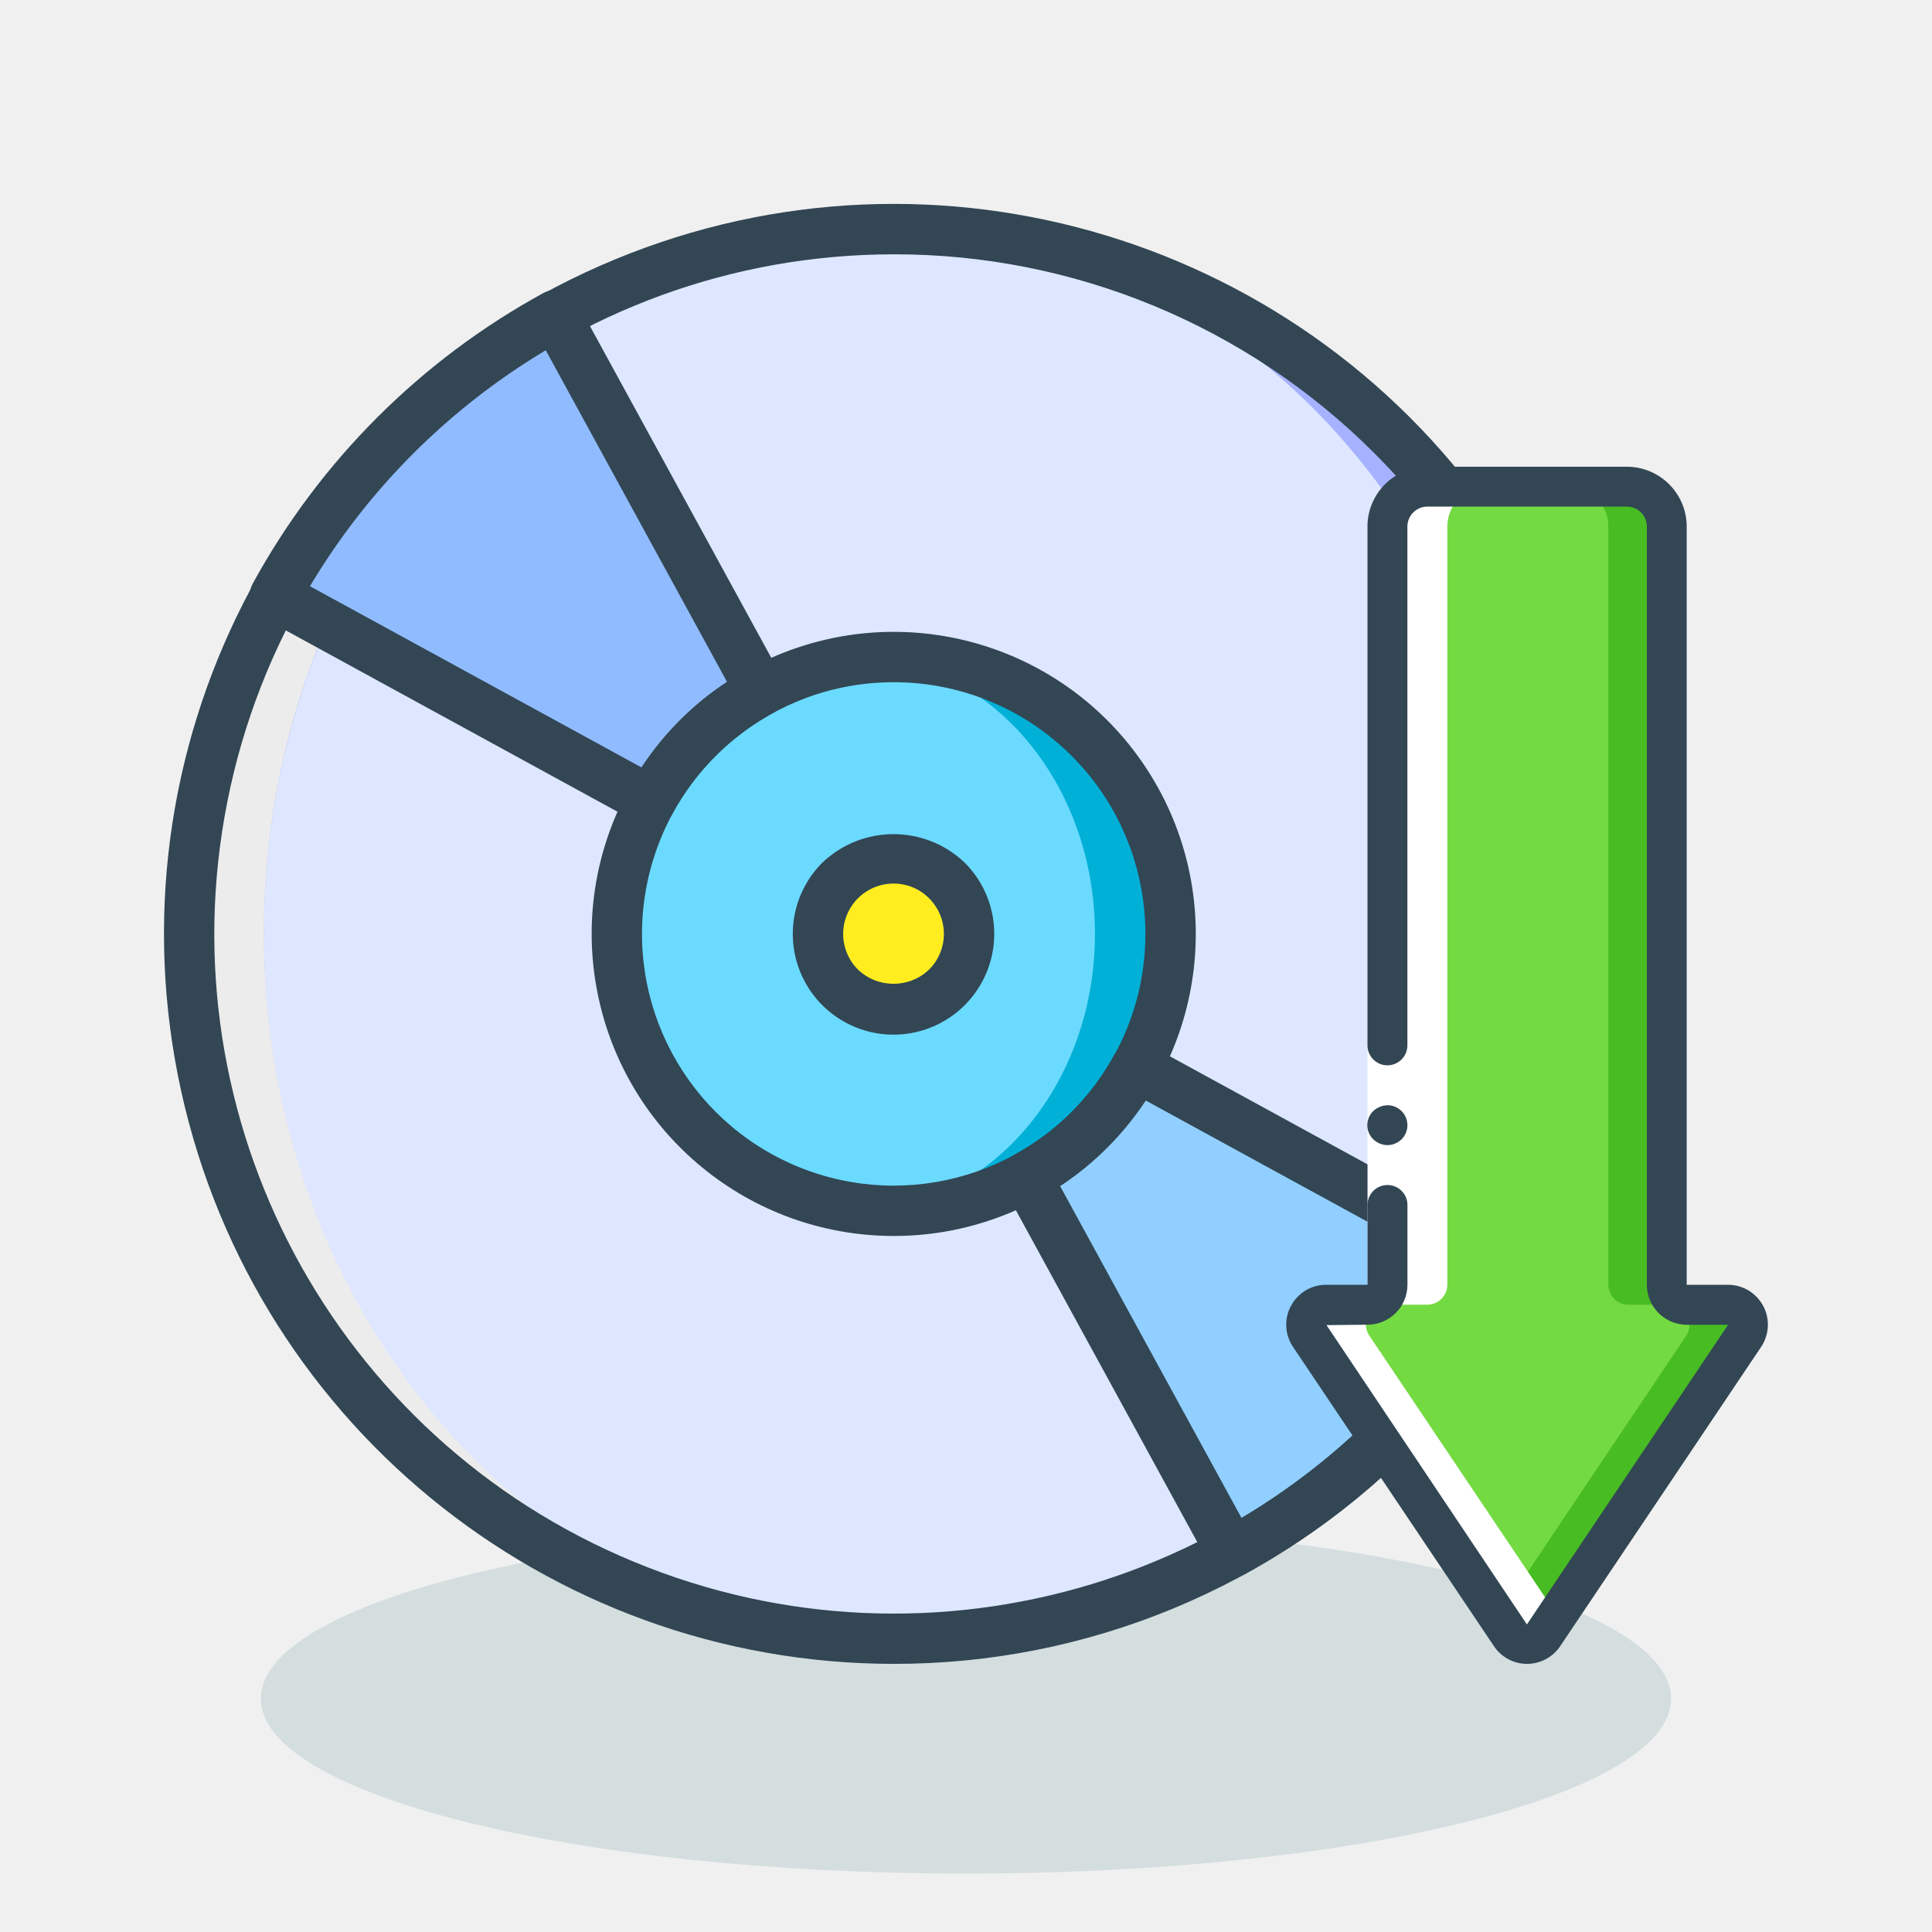
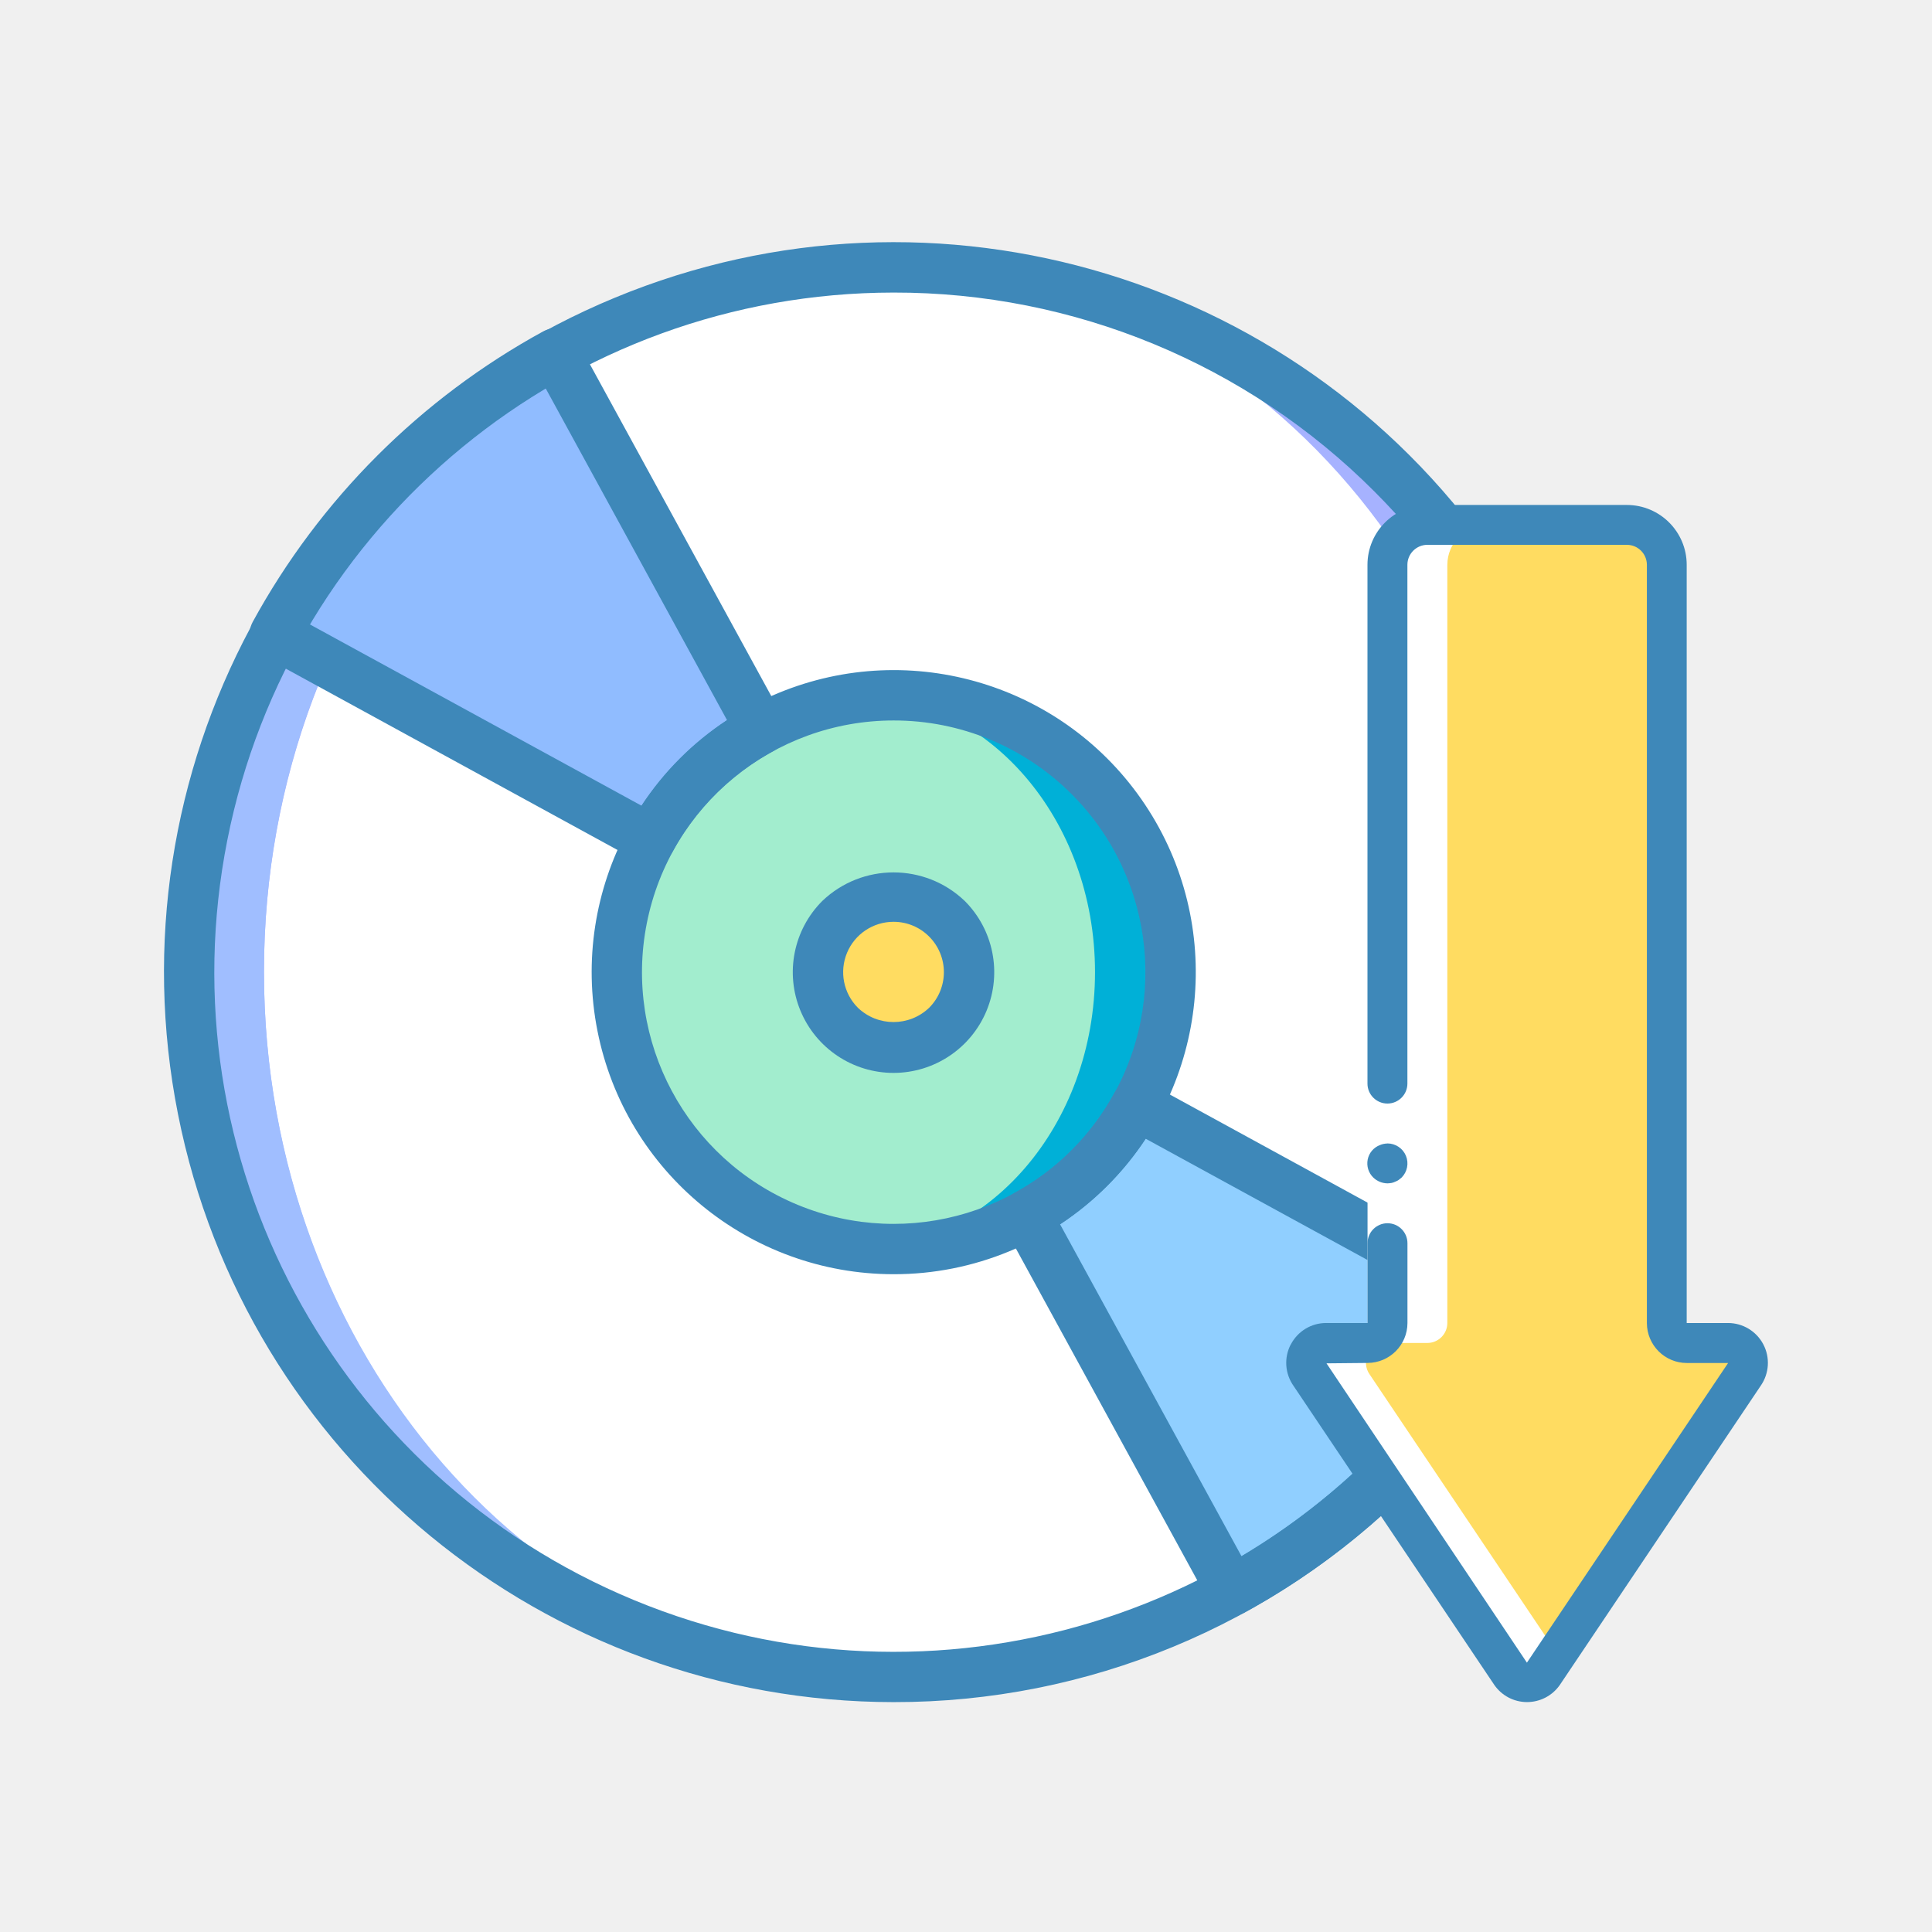
<svg xmlns="http://www.w3.org/2000/svg" width="128" height="128" viewBox="0 0 33.867 33.867" version="1.1" id="svg8">
  <defs id="defs2" />
  <g id="layer1" transform="translate(0,-263.1333)">
    <g id="g4631" transform="matrix(0.2645833,0,0,0.2645833,123.9807,233.3765)" />
    <g id="g4633" transform="matrix(0.2645833,0,0,0.2645833,123.9807,233.3765)" />
    <g id="g4635" transform="matrix(0.2645833,0,0,0.2645833,123.9807,233.3765)" />
    <g id="g4637" transform="matrix(0.2645833,0,0,0.2645833,123.9807,233.3765)" />
    <g id="g4639" transform="matrix(0.2645833,0,0,0.2645833,123.9807,233.3765)" />
    <g id="g4641" transform="matrix(0.2645833,0,0,0.2645833,123.9807,233.3765)" />
    <g id="g4643" transform="matrix(0.2645833,0,0,0.2645833,123.9807,233.3765)" />
    <g id="g4645" transform="matrix(0.2645833,0,0,0.2645833,123.9807,233.3765)" />
    <g id="g4647" transform="matrix(0.2645833,0,0,0.2645833,123.9807,233.3765)" />
    <g id="g4649" transform="matrix(0.2645833,0,0,0.2645833,123.9807,233.3765)" />
    <g id="g4651" transform="matrix(0.2645833,0,0,0.2645833,123.9807,233.3765)" />
    <g id="g4653" transform="matrix(0.2645833,0,0,0.2645833,123.9807,233.3765)" />
    <g id="g4655" transform="matrix(0.2645833,0,0,0.2645833,123.9807,233.3765)" />
    <g id="g4657" transform="matrix(0.2645833,0,0,0.2645833,123.9807,233.3765)" />
    <g id="g4659" transform="matrix(0.2645833,0,0,0.2645833,123.9807,233.3765)" />
    <g id="g5940" transform="matrix(0.2645833,0,0,0.2645833,52.3312,255.6772)" />
    <g id="g5942" transform="matrix(0.2645833,0,0,0.2645833,52.3312,255.6772)" />
    <g id="g5944" transform="matrix(0.2645833,0,0,0.2645833,52.3312,255.6772)" />
    <g id="g5946" transform="matrix(0.2645833,0,0,0.2645833,52.3312,255.6772)" />
    <g id="g5948" transform="matrix(0.2645833,0,0,0.2645833,52.3312,255.6772)" />
    <g id="g5950" transform="matrix(0.2645833,0,0,0.2645833,52.3312,255.6772)" />
    <g id="g5952" transform="matrix(0.2645833,0,0,0.2645833,52.3312,255.6772)" />
    <g id="g5954" transform="matrix(0.2645833,0,0,0.2645833,52.3312,255.6772)" />
    <g id="g5956" transform="matrix(0.2645833,0,0,0.2645833,52.3312,255.6772)" />
    <g id="g5958" transform="matrix(0.2645833,0,0,0.2645833,52.3312,255.6772)" />
    <g id="g5960" transform="matrix(0.2645833,0,0,0.2645833,52.3312,255.6772)" />
    <g id="g5962" transform="matrix(0.2645833,0,0,0.2645833,52.3312,255.6772)" />
    <g id="g5964" transform="matrix(0.2645833,0,0,0.2645833,52.3312,255.6772)" />
    <g id="g5966" transform="matrix(0.2645833,0,0,0.2645833,52.3312,255.6772)" />
    <g id="g5968" transform="matrix(0.2645833,0,0,0.2645833,52.3312,255.6772)" />
    <g id="g6342" transform="matrix(0.05223282,0,0,0.05223282,4.536288,266.078)" />
    <g id="g6344" transform="matrix(0.05223282,0,0,0.05223282,4.536288,266.078)" />
    <g id="g6346" transform="matrix(0.05223282,0,0,0.05223282,4.536288,266.078)" />
    <g id="g6348" transform="matrix(0.05223282,0,0,0.05223282,4.536288,266.078)" />
    <g id="g6350" transform="matrix(0.05223282,0,0,0.05223282,4.536288,266.078)" />
    <g id="g6352" transform="matrix(0.05223282,0,0,0.05223282,4.536288,266.078)" />
    <g id="g6354" transform="matrix(0.05223282,0,0,0.05223282,4.536288,266.078)" />
    <g id="g6356" transform="matrix(0.05223282,0,0,0.05223282,4.536288,266.078)" />
    <g id="g6358" transform="matrix(0.05223282,0,0,0.05223282,4.536288,266.078)" />
    <g id="g6360" transform="matrix(0.05223282,0,0,0.05223282,4.536288,266.078)" />
    <g id="g6362" transform="matrix(0.05223282,0,0,0.05223282,4.536288,266.078)" />
    <g id="g6364" transform="matrix(0.05223282,0,0,0.05223282,4.536288,266.078)" />
    <g id="g6366" transform="matrix(0.05223282,0,0,0.05223282,4.536288,266.078)" />
    <g id="g6368" transform="matrix(0.05223282,0,0,0.05223282,4.536288,266.078)" />
    <g id="g6370" transform="matrix(0.05223282,0,0,0.05223282,4.536288,266.078)" />
    <g id="g7291" transform="matrix(0.04735073,0,0,0.04735073,4.711943,267.7517)" />
    <g id="g7293" transform="matrix(0.04735073,0,0,0.04735073,4.711943,267.7517)" />
    <g id="g7295" transform="matrix(0.04735073,0,0,0.04735073,4.711943,267.7517)" />
    <g id="g7297" transform="matrix(0.04735073,0,0,0.04735073,4.711943,267.7517)" />
    <g id="g7299" transform="matrix(0.04735073,0,0,0.04735073,4.711943,267.7517)" />
    <g id="g7301" transform="matrix(0.04735073,0,0,0.04735073,4.711943,267.7517)" />
    <g id="g7303" transform="matrix(0.04735073,0,0,0.04735073,4.711943,267.7517)" />
    <g id="g7305" transform="matrix(0.04735073,0,0,0.04735073,4.711943,267.7517)" />
    <g id="g7307" transform="matrix(0.04735073,0,0,0.04735073,4.711943,267.7517)" />
    <g id="g7309" transform="matrix(0.04735073,0,0,0.04735073,4.711943,267.7517)" />
    <g id="g7311" transform="matrix(0.04735073,0,0,0.04735073,4.711943,267.7517)" />
    <g id="g7313" transform="matrix(0.04735073,0,0,0.04735073,4.711943,267.7517)" />
    <g id="g7315" transform="matrix(0.04735073,0,0,0.04735073,4.711943,267.7517)" />
    <g id="g7317" transform="matrix(0.04735073,0,0,0.04735073,4.711943,267.7517)" />
    <g id="g7319" transform="matrix(0.04735073,0,0,0.04735073,4.711943,267.7517)" />
    <g id="g4631-3" transform="matrix(0.2645833,0,0,0.2645833,163.6301,236.6823)" />
    <g id="g4633-4" transform="matrix(0.2645833,0,0,0.2645833,163.6301,236.6823)" />
    <g id="g4635-2" transform="matrix(0.2645833,0,0,0.2645833,163.6301,236.6823)" />
    <g id="g4637-2" transform="matrix(0.2645833,0,0,0.2645833,163.6301,236.6823)" />
    <g id="g4639-4" transform="matrix(0.2645833,0,0,0.2645833,163.6301,236.6823)" />
    <g id="g4641-5" transform="matrix(0.2645833,0,0,0.2645833,163.6301,236.6823)" />
    <g id="g4643-1" transform="matrix(0.2645833,0,0,0.2645833,163.6301,236.6823)" />
    <g id="g4645-7" transform="matrix(0.2645833,0,0,0.2645833,163.6301,236.6823)" />
    <g id="g4647-5" transform="matrix(0.2645833,0,0,0.2645833,163.6301,236.6823)" />
    <g id="g4649-7" transform="matrix(0.2645833,0,0,0.2645833,163.6301,236.6823)" />
    <g id="g4651-1" transform="matrix(0.2645833,0,0,0.2645833,163.6301,236.6823)" />
    <g id="g4653-6" transform="matrix(0.2645833,0,0,0.2645833,163.6301,236.6823)" />
    <g id="g4655-9" transform="matrix(0.2645833,0,0,0.2645833,163.6301,236.6823)" />
    <g id="g4657-8" transform="matrix(0.2645833,0,0,0.2645833,163.6301,236.6823)" />
    <g id="g4659-1" transform="matrix(0.2645833,0,0,0.2645833,163.6301,236.6823)" />
    <g id="g5940-3" transform="matrix(0.2645833,0,0,0.2645833,91.98059,258.9829)" />
    <g id="g5942-3" transform="matrix(0.2645833,0,0,0.2645833,91.98059,258.9829)" />
    <g id="g5944-3" transform="matrix(0.2645833,0,0,0.2645833,91.98059,258.9829)" />
    <g id="g5946-7" transform="matrix(0.2645833,0,0,0.2645833,91.98059,258.9829)" />
    <g id="g5948-9" transform="matrix(0.2645833,0,0,0.2645833,91.98059,258.9829)" />
    <g id="g5950-8" transform="matrix(0.2645833,0,0,0.2645833,91.98059,258.9829)" />
    <g id="g5952-6" transform="matrix(0.2645833,0,0,0.2645833,91.98059,258.9829)" />
    <g id="g5954-7" transform="matrix(0.2645833,0,0,0.2645833,91.98059,258.9829)" />
    <g id="g5956-0" transform="matrix(0.2645833,0,0,0.2645833,91.98059,258.9829)" />
    <g id="g5958-4" transform="matrix(0.2645833,0,0,0.2645833,91.98059,258.9829)" />
    <g id="g5960-8" transform="matrix(0.2645833,0,0,0.2645833,91.98059,258.9829)" />
    <g id="g5962-4" transform="matrix(0.2645833,0,0,0.2645833,91.98059,258.9829)" />
    <g id="g5964-8" transform="matrix(0.2645833,0,0,0.2645833,91.98059,258.9829)" />
    <g id="g5966-1" transform="matrix(0.2645833,0,0,0.2645833,91.98059,258.9829)" />
    <g id="g5968-6" transform="matrix(0.2645833,0,0,0.2645833,91.98059,258.9829)" />
    <g id="g9107" transform="matrix(0.05143118,0,0,0.05143118,3.870571,266.0072)" />
    <g id="g9109" transform="matrix(0.05143118,0,0,0.05143118,3.870571,266.0072)" />
    <g id="g9111" transform="matrix(0.05143118,0,0,0.05143118,3.870571,266.0072)" />
    <g id="g9113" transform="matrix(0.05143118,0,0,0.05143118,3.870571,266.0072)" />
    <g id="g9115" transform="matrix(0.05143118,0,0,0.05143118,3.870571,266.0072)" />
    <g id="g9117" transform="matrix(0.05143118,0,0,0.05143118,3.870571,266.0072)" />
    <g id="g9119" transform="matrix(0.05143118,0,0,0.05143118,3.870571,266.0072)" />
    <g id="g9121" transform="matrix(0.05143118,0,0,0.05143118,3.870571,266.0072)" />
    <g id="g9123" transform="matrix(0.05143118,0,0,0.05143118,3.870571,266.0072)" />
    <g id="g9125" transform="matrix(0.05143118,0,0,0.05143118,3.870571,266.0072)" />
    <g id="g9127" transform="matrix(0.05143118,0,0,0.05143118,3.870571,266.0072)" />
    <g id="g9129" transform="matrix(0.05143118,0,0,0.05143118,3.870571,266.0072)" />
    <g id="g9131" transform="matrix(0.05143118,0,0,0.05143118,3.870571,266.0072)" />
    <g id="g9133" transform="matrix(0.05143118,0,0,0.05143118,3.870571,266.0072)" />
    <g id="g9135" transform="matrix(0.05143118,0,0,0.05143118,3.870571,266.0072)" />
    <g id="g11022" transform="matrix(0.04654322,0,0,0.04654322,4.778384,268.1291)" />
    <g id="g11024" transform="matrix(0.04654322,0,0,0.04654322,4.778384,268.1291)" />
    <g id="g11026" transform="matrix(0.04654322,0,0,0.04654322,4.778384,268.1291)" />
    <g id="g11028" transform="matrix(0.04654322,0,0,0.04654322,4.778384,268.1291)" />
    <g id="g11030" transform="matrix(0.04654322,0,0,0.04654322,4.778384,268.1291)" />
    <g id="g11032" transform="matrix(0.04654322,0,0,0.04654322,4.778384,268.1291)" />
    <g id="g11034" transform="matrix(0.04654322,0,0,0.04654322,4.778384,268.1291)" />
    <g id="g11036" transform="matrix(0.04654322,0,0,0.04654322,4.778384,268.1291)" />
    <g id="g11038" transform="matrix(0.04654322,0,0,0.04654322,4.778384,268.1291)" />
    <g id="g11040" transform="matrix(0.04654322,0,0,0.04654322,4.778384,268.1291)" />
    <g id="g11042" transform="matrix(0.04654322,0,0,0.04654322,4.778384,268.1291)" />
    <g id="g11044" transform="matrix(0.04654322,0,0,0.04654322,4.778384,268.1291)" />
    <g id="g11046" transform="matrix(0.04654322,0,0,0.04654322,4.778384,268.1291)" />
    <g id="g11048" transform="matrix(0.04654322,0,0,0.04654322,4.778384,268.1291)" />
    <g id="g11050" transform="matrix(0.04654322,0,0,0.04654322,4.778384,268.1291)" />
    <g id="g11278" transform="matrix(0.2645833,0,0,0.2645833,-194.0538,194.4258)" />
    <g id="g11280" transform="matrix(0.2645833,0,0,0.2645833,-194.0538,194.4258)" />
    <g id="g11282" transform="matrix(0.2645833,0,0,0.2645833,-194.0538,194.4258)" />
    <g id="g11284" transform="matrix(0.2645833,0,0,0.2645833,-194.0538,194.4258)" />
    <g id="g11286" transform="matrix(0.2645833,0,0,0.2645833,-194.0538,194.4258)" />
    <g id="g11288" transform="matrix(0.2645833,0,0,0.2645833,-194.0538,194.4258)" />
    <g id="g11290" transform="matrix(0.2645833,0,0,0.2645833,-194.0538,194.4258)" />
    <g id="g11292" transform="matrix(0.2645833,0,0,0.2645833,-194.0538,194.4258)" />
    <g id="g11294" transform="matrix(0.2645833,0,0,0.2645833,-194.0538,194.4258)" />
    <g id="g11296" transform="matrix(0.2645833,0,0,0.2645833,-194.0538,194.4258)" />
    <g id="g11298" transform="matrix(0.2645833,0,0,0.2645833,-194.0538,194.4258)" />
    <g id="g11300" transform="matrix(0.2645833,0,0,0.2645833,-194.0538,194.4258)" />
    <g id="g11302" transform="matrix(0.2645833,0,0,0.2645833,-194.0538,194.4258)" />
    <g id="g11304" transform="matrix(0.2645833,0,0,0.2645833,-194.0538,194.4258)" />
    <g id="g11306" transform="matrix(0.2645833,0,0,0.2645833,-194.0538,194.4258)" />
    <g id="g529" transform="matrix(0.05116223,0,0,0.05116223,4.008144,266.427)" />
    <g id="g531" transform="matrix(0.05116223,0,0,0.05116223,4.008144,266.427)" />
    <g id="g533" transform="matrix(0.05116223,0,0,0.05116223,4.008144,266.427)" />
    <g id="g535" transform="matrix(0.05116223,0,0,0.05116223,4.008144,266.427)" />
    <g id="g537" transform="matrix(0.05116223,0,0,0.05116223,4.008144,266.427)" />
    <g id="g539" transform="matrix(0.05116223,0,0,0.05116223,4.008144,266.427)" />
    <g id="g541" transform="matrix(0.05116223,0,0,0.05116223,4.008144,266.427)" />
    <g id="g543" transform="matrix(0.05116223,0,0,0.05116223,4.008144,266.427)" />
    <g id="g545" transform="matrix(0.05116223,0,0,0.05116223,4.008144,266.427)" />
    <g id="g547" transform="matrix(0.05116223,0,0,0.05116223,4.008144,266.427)" />
    <g id="g549" transform="matrix(0.05116223,0,0,0.05116223,4.008144,266.427)" />
    <g id="g551" transform="matrix(0.05116223,0,0,0.05116223,4.008144,266.427)" />
    <g id="g553" transform="matrix(0.05116223,0,0,0.05116223,4.008144,266.427)" />
    <g id="g555" transform="matrix(0.05116223,0,0,0.05116223,4.008144,266.427)" />
    <g id="g557" transform="matrix(0.05116223,0,0,0.05116223,4.008144,266.427)" />
    <g id="g2091" transform="matrix(0.05329301,0,0,0.05329301,-31.61638,265.7685)" />
    <g id="g2093" transform="matrix(0.05329301,0,0,0.05329301,-31.61638,265.7685)" />
    <g id="g2095" transform="matrix(0.05329301,0,0,0.05329301,-31.61638,265.7685)" />
    <g id="g2097" transform="matrix(0.05329301,0,0,0.05329301,-31.61638,265.7685)" />
    <g id="g2099" transform="matrix(0.05329301,0,0,0.05329301,-31.61638,265.7685)" />
    <g id="g2101" transform="matrix(0.05329301,0,0,0.05329301,-31.61638,265.7685)" />
    <g id="g2103" transform="matrix(0.05329301,0,0,0.05329301,-31.61638,265.7685)" />
    <g id="g2105" transform="matrix(0.05329301,0,0,0.05329301,-31.61638,265.7685)" />
    <g id="g2107" transform="matrix(0.05329301,0,0,0.05329301,-31.61638,265.7685)" />
    <g id="g2109" transform="matrix(0.05329301,0,0,0.05329301,-31.61638,265.7685)" />
    <g id="g2111" transform="matrix(0.05329301,0,0,0.05329301,-31.61638,265.7685)" />
    <g id="g2113" transform="matrix(0.05329301,0,0,0.05329301,-31.61638,265.7685)" />
    <g id="g2115" transform="matrix(0.05329301,0,0,0.05329301,-31.61638,265.7685)" />
    <g id="g2117" transform="matrix(0.05329301,0,0,0.05329301,-31.61638,265.7685)" />
    <g id="g2119" transform="matrix(0.05329301,0,0,0.05329301,-31.61638,265.7685)" />
    <g id="g2500" transform="matrix(0.05277439,0,0,0.05277439,-26.44546,264.8807)" />
    <g id="g2502" transform="matrix(0.05277439,0,0,0.05277439,-26.44546,264.8807)" />
    <g id="g2504" transform="matrix(0.05277439,0,0,0.05277439,-26.44546,264.8807)" />
    <g id="g2506" transform="matrix(0.05277439,0,0,0.05277439,-26.44546,264.8807)" />
    <g id="g2508" transform="matrix(0.05277439,0,0,0.05277439,-26.44546,264.8807)" />
    <g id="g2510" transform="matrix(0.05277439,0,0,0.05277439,-26.44546,264.8807)" />
    <g id="g2512" transform="matrix(0.05277439,0,0,0.05277439,-26.44546,264.8807)" />
    <g id="g2514" transform="matrix(0.05277439,0,0,0.05277439,-26.44546,264.8807)" />
    <g id="g2516" transform="matrix(0.05277439,0,0,0.05277439,-26.44546,264.8807)" />
    <g id="g2518" transform="matrix(0.05277439,0,0,0.05277439,-26.44546,264.8807)" />
    <g id="g2520" transform="matrix(0.05277439,0,0,0.05277439,-26.44546,264.8807)" />
    <g id="g2522" transform="matrix(0.05277439,0,0,0.05277439,-26.44546,264.8807)" />
    <g id="g2524" transform="matrix(0.05277439,0,0,0.05277439,-26.44546,264.8807)" />
    <g id="g2526" transform="matrix(0.05277439,0,0,0.05277439,-26.44546,264.8807)" />
    <g id="g2528" transform="matrix(0.05277439,0,0,0.05277439,-26.44546,264.8807)" />
    <g id="g2927" transform="matrix(0.04653862,0,0,0.04653862,5.033351,267.5985)" />
    <g id="g2929" transform="matrix(0.04653862,0,0,0.04653862,5.033351,267.5985)" />
    <g id="g2931" transform="matrix(0.04653862,0,0,0.04653862,5.033351,267.5985)" />
    <g id="g2933" transform="matrix(0.04653862,0,0,0.04653862,5.033351,267.5985)" />
    <g id="g2935" transform="matrix(0.04653862,0,0,0.04653862,5.033351,267.5985)" />
    <g id="g2937" transform="matrix(0.04653862,0,0,0.04653862,5.033351,267.5985)" />
    <g id="g2939" transform="matrix(0.04653862,0,0,0.04653862,5.033351,267.5985)" />
    <g id="g2941" transform="matrix(0.04653862,0,0,0.04653862,5.033351,267.5985)" />
    <g id="g2943" transform="matrix(0.04653862,0,0,0.04653862,5.033351,267.5985)" />
    <g id="g2945" transform="matrix(0.04653862,0,0,0.04653862,5.033351,267.5985)" />
    <g id="g2947" transform="matrix(0.04653862,0,0,0.04653862,5.033351,267.5985)" />
    <g id="g2949" transform="matrix(0.04653862,0,0,0.04653862,5.033351,267.5985)" />
    <g id="g2951" transform="matrix(0.04653862,0,0,0.04653862,5.033351,267.5985)" />
    <g id="g2953" transform="matrix(0.04653862,0,0,0.04653862,5.033351,267.5985)" />
    <g id="g2955" transform="matrix(0.04653862,0,0,0.04653862,5.033351,267.5985)" />
-     <g id="g5975">
-       <ellipse id="ellipse1076" ry="3.066" rx="12.36" cy="292.91" cx="16.933" style="opacity:0.5;fill:#b8cbcd;stroke-width:0.065;enable-background:new" />
+     <g id="g1047">
      <rect ry="0" y="263.133" x="8.9009603e-07" height="33.867" width="33.867" id="rect1218" style="opacity:0;fill:#ff5555;fill-opacity:1;stroke:none;stroke-width:0.295;stroke-linecap:round;stroke-miterlimit:4;stroke-dasharray:none;stroke-dashoffset:0;stroke-opacity:1" />
-       <g transform="translate(-1.16142,-4.699928)" id="g4118">
-         <g id="g4094" transform="matrix(0.9236119,0,0,0.9236119,1.50716,26.29586)">
-           <circle style="fill:#a6b2ff;fill-opacity:1;stroke-width:0.054" cx="16.584" cy="279.239" r="13.382" id="circle3487" />
-           <ellipse style="fill:#dee7ff;fill-opacity:1;stroke-width:0.054" cx="16.584" cy="279.239" rx="11.949" ry="13.382" id="ellipse3552" />
-           <path style="fill:#90cfff;fill-opacity:1;stroke-width:0.054" d="m 20.302,282.957 c -0.354,0.353 -0.757,0.654 -1.197,0.894 l 3.898,7.131 c 2.247,-1.228 4.095,-3.076 5.323,-5.323 l -7.131,-3.898 c -0.239,0.439 -0.54,0.843 -0.894,1.197 z" id="path3554" />
-           <circle style="fill:#00b0d7;fill-opacity:1;stroke-width:0.054" cx="16.584" cy="279.239" r="5.257" id="circle3556" />
-           <ellipse style="fill:#6bdaff;fill-opacity:1;stroke-width:0.054" cx="15.867" cy="279.239" rx="4.54" ry="5.257" id="ellipse3558" />
-           <path style="fill:#ececec;stroke-width:0.054" d="M 16.232,292.596 C 9.796,292.387 4.636,286.483 4.636,279.224 c 0,-7.154 5.013,-12.997 11.319,-13.364 l -5.96e-4,-0.004 c -7.193,0.336 -12.829,6.305 -12.754,13.505 0.075,7.2 5.834,13.05 13.032,13.237 z" id="path3560" />
-           <circle style="fill:#ffed20;fill-opacity:1;stroke-width:0.054" cx="16.584" cy="279.239" r="1.434" id="circle3562" />
-           <path style="fill:#90bcff;fill-opacity:1;stroke-width:0.054" d="m 12.867,275.522 c 0.354,-0.353 0.757,-0.654 1.197,-0.894 l -3.898,-7.131 c -2.247,1.228 -4.095,3.076 -5.323,5.323 l 7.131,3.898 c 0.239,-0.44 0.54,-0.843 0.894,-1.197 z" id="path3564" />
-           <g transform="matrix(0.05414222,0,0,0.05414222,2.737881,265.3837)" id="g3576">
-             <path style="fill:#324654;fill-opacity:1" d="M 255.738,511.787 C 133.669,511.707 28.654,425.413 4.912,305.676 -18.83,185.939 45.312,66.103 158.115,19.452 c 112.803,-46.651 242.851,-7.126 310.618,94.405 67.767,101.531 54.378,236.792 -31.977,323.068 -47.98,48.038 -113.123,74.979 -181.018,74.862 z m 0,-494.112 C 142.088,17.749 44.316,98.093 22.212,209.573 0.108,321.053 59.828,432.624 164.852,476.057 269.876,519.49 390.955,482.69 454.047,388.16 517.139,293.63 504.673,167.698 424.273,87.372 379.603,42.646 318.951,17.563 255.738,17.675 Z" id="path3566" />
-             <path style="fill:#324654;fill-opacity:1" d="m 255.738,361.787 c -50.51,-0.035 -93.962,-35.745 -103.784,-85.291 -9.822,-49.546 16.722,-99.131 63.399,-118.432 46.677,-19.301 100.488,-2.944 128.527,39.069 28.039,42.013 22.497,97.982 -13.237,133.68 -19.853,19.879 -46.81,31.026 -74.905,30.974 z m 0,-194.113 c -42.092,0.031 -78.301,29.79 -86.484,71.078 -8.184,41.289 13.937,82.609 52.835,98.692 38.898,16.083 83.74,2.451 107.105,-32.56 23.365,-35.011 18.745,-81.652 -11.033,-111.4 -16.547,-16.563 -39.011,-25.851 -62.423,-25.81 z" id="path3568" />
-             <path style="fill:#324654;fill-opacity:1" d="m 255.738,291.218 c -14.282,0.002 -27.158,-8.601 -32.623,-21.796 -5.465,-13.195 -2.443,-28.383 7.658,-38.48 13.969,-13.345 35.962,-13.345 49.931,0 v 0 c 10.096,10.099 13.116,25.284 7.652,38.477 -5.465,13.193 -18.338,21.796 -32.618,21.799 z m 0,-52.966 c -7.141,-0.001 -13.579,4.301 -16.312,10.898 -2.733,6.597 -1.221,14.191 3.829,19.24 6.984,6.672 17.981,6.672 24.965,0 3.312,-3.31 5.172,-7.8 5.172,-12.483 0,-4.683 -1.861,-9.173 -5.172,-12.483 v 0 c -3.302,-3.322 -7.797,-5.185 -12.482,-5.172 z" id="path3570" />
-             <path style="fill:#324654;fill-opacity:1" d="m 374.299,481.614 c -0.84,-0.002 -1.676,-0.121 -2.483,-0.353 -2.248,-0.661 -4.142,-2.186 -5.267,-4.241 l -72,-131.715 c -2.337,-4.275 -0.767,-9.636 3.509,-11.974 14.856,-8.052 27.052,-20.247 35.103,-35.103 2.341,-4.272 7.698,-5.842 11.974,-3.509 l 131.716,72 c 2.057,1.123 3.583,3.018 4.242,5.268 0.658,2.25 0.394,4.669 -0.733,6.723 -23.499,42.982 -58.837,78.319 -101.819,101.819 -1.3,0.714 -2.76,1.087 -4.242,1.085 z m -60.19,-137.345 63.62,116.388 c 34.042,-20.272 62.487,-48.717 82.759,-82.759 L 344.1,314.278 c -7.84,11.944 -18.048,22.152 -29.991,29.991 z" id="path3572" />
-             <path style="fill:#324654;fill-opacity:1" d="m 170.566,218.174 c -1.476,0.001 -2.929,-0.37 -4.224,-1.078 l -131.716,-72 c -2.057,-1.123 -3.583,-3.018 -4.242,-5.268 -0.658,-2.25 -0.394,-4.669 0.733,-6.723 23.499,-42.982 58.837,-78.32 101.819,-101.819 2.055,-1.127 4.474,-1.391 6.723,-0.733 2.25,0.658 4.145,2.184 5.268,4.242 l 72,131.716 c 2.337,4.275 0.767,9.636 -3.509,11.974 -14.856,8.052 -27.052,20.247 -35.103,35.103 -1.549,2.832 -4.521,4.591 -7.749,4.586 z m -119.578,-84.258 116.388,63.62 c 7.84,-11.944 18.048,-22.151 29.991,-29.991 L 133.747,51.157 C 99.706,71.428 71.26,99.874 50.988,133.916 Z" id="path3574" />
-           </g>
-         </g>
-         <g id="g4078" transform="matrix(1,0,0,-1,-7.880729,568.6018)">
-           <path id="path3905" d="m 39.335,277.898 h -0.738 c -0.065,0.003 -0.128,0.023 -0.182,0.059 -0.095,0.066 -0.153,0.174 -0.154,0.29 v 13.291 c -0.001,0.386 -0.314,0.698 -0.7,0.7 h -3.498 c -0.386,-10e-4 -0.698,-0.314 -0.7,-0.7 v -13.291 c -5.74e-4,-0.193 -0.157,-0.349 -0.35,-0.35 h -0.724 c -0.131,0.001 -0.252,-0.072 -0.313,-0.188 -0.061,-0.117 -0.051,-0.257 0.026,-0.364 l 3.298,-4.911 0.224,-0.336 c 0.066,-0.092 0.173,-0.147 0.287,-0.147 0.114,0 0.22,0.055 0.287,0.147 l 3.522,5.247 c 0.075,0.107 0.084,0.247 0.024,0.363 -0.06,0.116 -0.18,0.189 -0.311,0.19 z" style="fill:#48bc23;fill-opacity:1;stroke-width:0.041" />
-           <path id="path3907" d="m 38.586,277.761 c -0.048,0.062 -0.116,0.107 -0.192,0.126 -0.027,0.007 -0.056,0.011 -0.084,0.011 h -0.724 c -0.193,5.8e-4 -0.349,0.157 -0.35,0.35 v 13.291 c 4.1e-5,0.186 -0.074,0.363 -0.205,0.495 -0.131,0.131 -0.309,0.205 -0.495,0.205 h -2.473 c -0.386,-0.001 -0.698,-0.314 -0.7,-0.7 v -13.291 c -5.74e-4,-0.193 -0.157,-0.349 -0.35,-0.35 h -0.724 c -0.131,0.001 -0.252,-0.072 -0.313,-0.188 -0.061,-0.117 -0.051,-0.257 0.026,-0.364 l 3.298,-4.911 3.295,4.911 c 0.088,0.126 0.084,0.295 -0.01,0.416 z" style="fill:#74da41;fill-opacity:1;stroke-width:0.041" />
-           <path style="fill:#ffffff;stroke-width:0.041" d="m 32.29,277.898 h 0.724 c 0.193,5.8e-4 0.349,0.157 0.35,0.35 v 13.291 c 0.001,0.386 0.314,0.698 0.7,0.7 h 1.049 c -0.386,-0.001 -0.698,-0.314 -0.7,-0.7 v -13.291 c -5.73e-4,-0.193 -0.157,-0.349 -0.35,-0.35 h -0.724 c -0.131,0.001 -0.252,-0.072 -0.313,-0.188 -0.061,-0.117 -0.051,-0.257 0.026,-0.364 l 3.285,-4.891 -0.239,-0.355 c -0.066,-0.092 -0.173,-0.147 -0.287,-0.147 -0.114,0 -0.22,0.055 -0.287,0.147 l -0.224,0.336 -3.298,4.911 c -0.077,0.107 -0.087,0.248 -0.026,0.364 0.061,0.117 0.181,0.189 0.313,0.188 z" id="path3915" />
-           <polygon transform="matrix(0.04098902,0,0,0.04098902,29.34152,271.6018)" id="polygon3921" points="106.671,273.067 106.671,486.4 89.605,486.4 89.605,273.067 89.605,162.134 106.671,162.134 " style="fill:#ffffff" />
-           <path style="fill:#324654;fill-opacity:1;stroke-width:0.041" d="m 33.364,281.395 c 0.141,-5.7e-4 0.269,-0.086 0.323,-0.216 0.054,-0.131 0.025,-0.281 -0.075,-0.382 l -0.052,-0.042 c -0.02,-0.013 -0.041,-0.024 -0.063,-0.032 -0.02,-0.01 -0.041,-0.017 -0.063,-0.021 -0.023,-0.004 -0.046,-0.006 -0.07,-0.007 -0.093,10e-4 -0.181,0.037 -0.248,0.101 -0.085,0.082 -0.122,0.201 -0.099,0.317 0.023,0.116 0.104,0.211 0.214,0.253 0.042,0.018 0.087,0.027 0.133,0.028 z" id="path3923" />
-           <path style="fill:#324654;fill-opacity:1;stroke-width:0.041" d="m 31.669,277.87 c 0.12,0.232 0.359,0.378 0.621,0.377 h 0.724 v 1.399 c 0,0.193 0.157,0.35 0.35,0.35 0.193,0 0.35,-0.157 0.35,-0.35 v -1.399 c -4.51e-4,-0.386 -0.313,-0.699 -0.7,-0.7 l -0.719,-0.007 3.513,-5.247 3.527,5.253 H 38.611 c -0.386,4.5e-4 -0.699,0.313 -0.7,0.7 v 13.292 c -2.05e-4,0.193 -0.157,0.35 -0.35,0.35 h -3.498 c -0.193,-2.1e-4 -0.35,-0.157 -0.35,-0.35 v -9.094 c 0,-0.193 -0.157,-0.35 -0.35,-0.35 -0.193,0 -0.35,0.157 -0.35,0.35 v 9.094 c 6.14e-4,0.579 0.47,1.049 1.049,1.049 h 3.498 c 0.579,-6.1e-4 1.049,-0.47 1.049,-1.049 v -13.291 h 0.724 c 0.26,-8e-5 0.498,-0.144 0.619,-0.374 0.121,-0.23 0.104,-0.508 -0.043,-0.722 l -3.527,-5.253 c -0.132,-0.187 -0.347,-0.297 -0.575,-0.296 -0.229,0.001 -0.442,0.114 -0.572,0.303 l -3.518,5.24 c -0.151,0.214 -0.17,0.494 -0.049,0.726 z" id="path3925" />
-         </g>
+       <circle style="fill:#a6b2ff;fill-opacity:1;stroke-width:0.05" cx="15.663" cy="280.175" r="12.36" id="circle3487" />
+       <ellipse style="fill:#ffffff;fill-opacity:1;stroke-width:0.05" cx="15.663" cy="280.175" rx="11.036" ry="12.36" id="ellipse3552" />
+       <path style="fill:#90cfff;fill-opacity:1;stroke-width:0.05" d="m 19.097,283.609 c -0.327,0.326 -0.699,0.604 -1.105,0.825 l 3.601,6.586 c 2.076,-1.134 3.782,-2.841 4.917,-4.917 l -6.586,-3.601 c -0.221,0.406 -0.499,0.778 -0.825,1.105 z" id="path3554" />
+       <circle style="fill:#00b0d7;fill-opacity:1;stroke-width:0.05" cx="15.663" cy="280.175" r="4.856" id="circle3556" />
+       <ellipse style="fill:#a2edce;fill-opacity:1;stroke-width:0.05" cx="15.001" cy="280.175" rx="4.194" ry="4.856" id="ellipse3558" />
+       <path style="fill:#a0beff;stroke-width:0.05;fill-opacity:1" d="M 15.338,292.512 C 9.394,292.319 4.627,286.865 4.627,280.161 c 0,-6.608 4.63,-12.004 10.454,-12.343 l -5.51e-4,-0.004 c -6.643,0.311 -11.849,5.823 -11.78,12.473 0.069,6.65 5.389,12.053 12.037,12.226 z" id="path3560" />
+       <circle style="fill:#ffdc61;fill-opacity:1;stroke-width:0.05" cx="15.663" cy="280.175" r="1.324" id="circle3562" />
+       <path style="fill:#90bcff;fill-opacity:1;stroke-width:0.05" d="m 12.229,276.741 c 0.327,-0.326 0.699,-0.604 1.105,-0.825 l -3.601,-6.586 c -2.076,1.134 -3.782,2.841 -4.917,4.917 l 6.586,3.601 c 0.221,-0.406 0.499,-0.778 0.825,-1.105 z" id="path3564" />
+       <g transform="matrix(0.0500064,0,0,0.0500064,2.87448,267.378)" id="g3576">
+         <path style="fill:#3e88b9;fill-opacity:1" d="M 255.738,511.787 C 133.669,511.707 28.654,425.413 4.912,305.676 -18.83,185.939 45.312,66.103 158.115,19.452 c 112.803,-46.651 242.851,-7.126 310.618,94.405 67.767,101.531 54.378,236.792 -31.977,323.068 -47.98,48.038 -113.123,74.979 -181.018,74.862 z m 0,-494.112 C 142.088,17.749 44.316,98.093 22.212,209.573 0.108,321.053 59.828,432.624 164.852,476.057 269.876,519.49 390.955,482.69 454.047,388.16 517.139,293.63 504.673,167.698 424.273,87.372 379.603,42.646 318.951,17.563 255.738,17.675 Z" id="path3566" />
+         <path style="fill:#3e88b9;fill-opacity:1" d="m 255.738,361.787 c -50.51,-0.035 -93.962,-35.745 -103.784,-85.291 -9.822,-49.546 16.722,-99.131 63.399,-118.432 46.677,-19.301 100.488,-2.944 128.527,39.069 28.039,42.013 22.497,97.982 -13.237,133.68 -19.853,19.879 -46.81,31.026 -74.905,30.974 z m 0,-194.113 c -42.092,0.031 -78.301,29.79 -86.484,71.078 -8.184,41.289 13.937,82.609 52.835,98.692 38.898,16.083 83.74,2.451 107.105,-32.56 23.365,-35.011 18.745,-81.652 -11.033,-111.4 -16.547,-16.563 -39.011,-25.851 -62.423,-25.81 z" id="path3568" />
+         <path style="fill:#3e88b9;fill-opacity:1" d="m 255.738,291.218 c -14.282,0.002 -27.158,-8.601 -32.623,-21.796 -5.465,-13.195 -2.443,-28.383 7.658,-38.48 13.969,-13.345 35.962,-13.345 49.931,0 v 0 c 10.096,10.099 13.116,25.284 7.652,38.477 -5.465,13.193 -18.338,21.796 -32.618,21.799 z m 0,-52.966 c -7.141,-0.001 -13.579,4.301 -16.312,10.898 -2.733,6.597 -1.221,14.191 3.829,19.24 6.984,6.672 17.981,6.672 24.965,0 3.312,-3.31 5.172,-7.8 5.172,-12.483 0,-4.683 -1.861,-9.173 -5.172,-12.483 v 0 c -3.302,-3.322 -7.797,-5.185 -12.482,-5.172 z" id="path3570" />
+         <path style="fill:#3e88b9;fill-opacity:1" d="m 374.299,481.614 c -0.84,-0.002 -1.676,-0.121 -2.483,-0.353 -2.248,-0.661 -4.142,-2.186 -5.267,-4.241 l -72,-131.715 c -2.337,-4.275 -0.767,-9.636 3.509,-11.974 14.856,-8.052 27.052,-20.247 35.103,-35.103 2.341,-4.272 7.698,-5.842 11.974,-3.509 l 131.716,72 c 2.057,1.123 3.583,3.018 4.242,5.268 0.658,2.25 0.394,4.669 -0.733,6.723 -23.499,42.982 -58.837,78.319 -101.819,101.819 -1.3,0.714 -2.76,1.087 -4.242,1.085 z m -60.19,-137.345 63.62,116.388 c 34.042,-20.272 62.487,-48.717 82.759,-82.759 L 344.1,314.278 c -7.84,11.944 -18.048,22.152 -29.991,29.991 z" id="path3572" />
+         <path style="fill:#3e88b9;fill-opacity:1" d="m 170.566,218.174 c -1.476,0.001 -2.929,-0.37 -4.224,-1.078 l -131.716,-72 c -2.057,-1.123 -3.583,-3.018 -4.242,-5.268 -0.658,-2.25 -0.394,-4.669 0.733,-6.723 23.499,-42.982 58.837,-78.32 101.819,-101.819 2.055,-1.127 4.474,-1.391 6.723,-0.733 2.25,0.658 4.145,2.184 5.268,4.242 l 72,131.716 c 2.337,4.275 0.767,9.636 -3.509,11.974 -14.856,8.052 -27.052,20.247 -35.103,35.103 -1.549,2.832 -4.521,4.591 -7.749,4.586 z m -119.578,-84.258 116.388,63.62 c 7.84,-11.944 18.048,-22.151 29.991,-29.991 L 133.747,51.157 C 99.706,71.428 71.26,99.874 50.988,133.916 Z" id="path3574" />
      </g>
+       <path id="path3905" d="m 30.293,286.675 h -0.738 c -0.065,-0.003 -0.128,-0.023 -0.182,-0.059 -0.095,-0.066 -0.153,-0.174 -0.154,-0.29 v -13.291 c -0.001,-0.386 -0.314,-0.698 -0.7,-0.7 h -3.498 c -0.386,0.001 -0.698,0.314 -0.7,0.7 v 13.291 c -5.74e-4,0.193 -0.157,0.349 -0.35,0.35 h -0.724 c -0.131,-10e-4 -0.252,0.072 -0.313,0.188 -0.061,0.117 -0.051,0.257 0.026,0.364 l 3.298,4.911 0.224,0.336 c 0.066,0.092 0.173,0.147 0.287,0.147 0.114,0 0.22,-0.055 0.287,-0.147 l 3.522,-5.247 c 0.075,-0.107 0.084,-0.247 0.024,-0.363 -0.06,-0.116 -0.18,-0.189 -0.311,-0.19 z" style="fill:#ffdc61;fill-opacity:1;stroke-width:0.041" />
+       <path style="fill:#ffffff;stroke-width:0.041" d="m 23.248,286.675 h 0.724 c 0.193,-5.8e-4 0.349,-0.157 0.35,-0.35 v -13.291 c 0.001,-0.386 0.314,-0.698 0.7,-0.7 h 1.049 c -0.386,0.001 -0.698,0.314 -0.7,0.7 v 13.291 c -5.73e-4,0.193 -0.157,0.349 -0.35,0.35 h -0.724 c -0.131,-10e-4 -0.252,0.072 -0.313,0.188 -0.061,0.117 -0.051,0.257 0.026,0.364 l 3.285,4.891 -0.239,0.355 c -0.066,0.092 -0.173,0.147 -0.287,0.147 -0.114,0 -0.22,-0.055 -0.287,-0.147 l -0.224,-0.336 -3.298,-4.911 c -0.077,-0.107 -0.087,-0.248 -0.026,-0.364 0.061,-0.117 0.181,-0.189 0.313,-0.188 z" id="path3915" />
+       <polygon transform="matrix(0.04098902,0,0,-0.04098902,20.29938,292.9706)" id="polygon3921" points="106.671,486.4 89.605,486.4 89.605,273.067 89.605,162.134 106.671,162.134 106.671,273.067 " style="fill:#ffffff" />
+       <path style="fill:#3e88b9;fill-opacity:1;stroke-width:0.041" d="m 24.322,283.177 c 0.141,5.7e-4 0.269,0.086 0.323,0.216 0.054,0.131 0.025,0.281 -0.075,0.382 l -0.052,0.042 c -0.02,0.013 -0.041,0.024 -0.063,0.032 -0.02,0.01 -0.041,0.017 -0.063,0.021 -0.023,0.004 -0.046,0.006 -0.07,0.007 -0.093,-10e-4 -0.181,-0.037 -0.248,-0.101 -0.085,-0.082 -0.122,-0.201 -0.099,-0.317 0.023,-0.116 0.104,-0.211 0.214,-0.253 0.042,-0.018 0.087,-0.027 0.133,-0.028 z" id="path3923" />
+       <path style="fill:#3e88b9;fill-opacity:1;stroke-width:0.041" d="m 22.627,286.702 c 0.12,-0.232 0.359,-0.378 0.621,-0.377 h 0.724 v -1.399 c 0,-0.193 0.157,-0.35 0.35,-0.35 0.193,0 0.35,0.157 0.35,0.35 v 1.399 c -4.51e-4,0.386 -0.313,0.699 -0.7,0.7 l -0.719,0.007 3.513,5.247 3.527,-5.253 h -0.724 c -0.386,-4.5e-4 -0.699,-0.313 -0.7,-0.7 v -13.292 c -2.05e-4,-0.193 -0.157,-0.35 -0.35,-0.35 h -3.498 c -0.193,2.1e-4 -0.35,0.157 -0.35,0.35 v 9.094 c 0,0.193 -0.157,0.35 -0.35,0.35 -0.193,0 -0.35,-0.157 -0.35,-0.35 v -9.094 c 6.14e-4,-0.579 0.47,-1.049 1.049,-1.049 h 3.498 c 0.579,6.1e-4 1.049,0.47 1.049,1.049 v 13.291 h 0.724 c 0.26,8e-5 0.498,0.144 0.619,0.374 0.121,0.23 0.104,0.508 -0.043,0.722 l -3.527,5.253 c -0.132,0.187 -0.347,0.297 -0.575,0.296 -0.229,-0.001 -0.442,-0.114 -0.572,-0.303 l -3.518,-5.24 c -0.151,-0.214 -0.17,-0.494 -0.049,-0.726 z" id="path3925" />
    </g>
  </g>
</svg>
